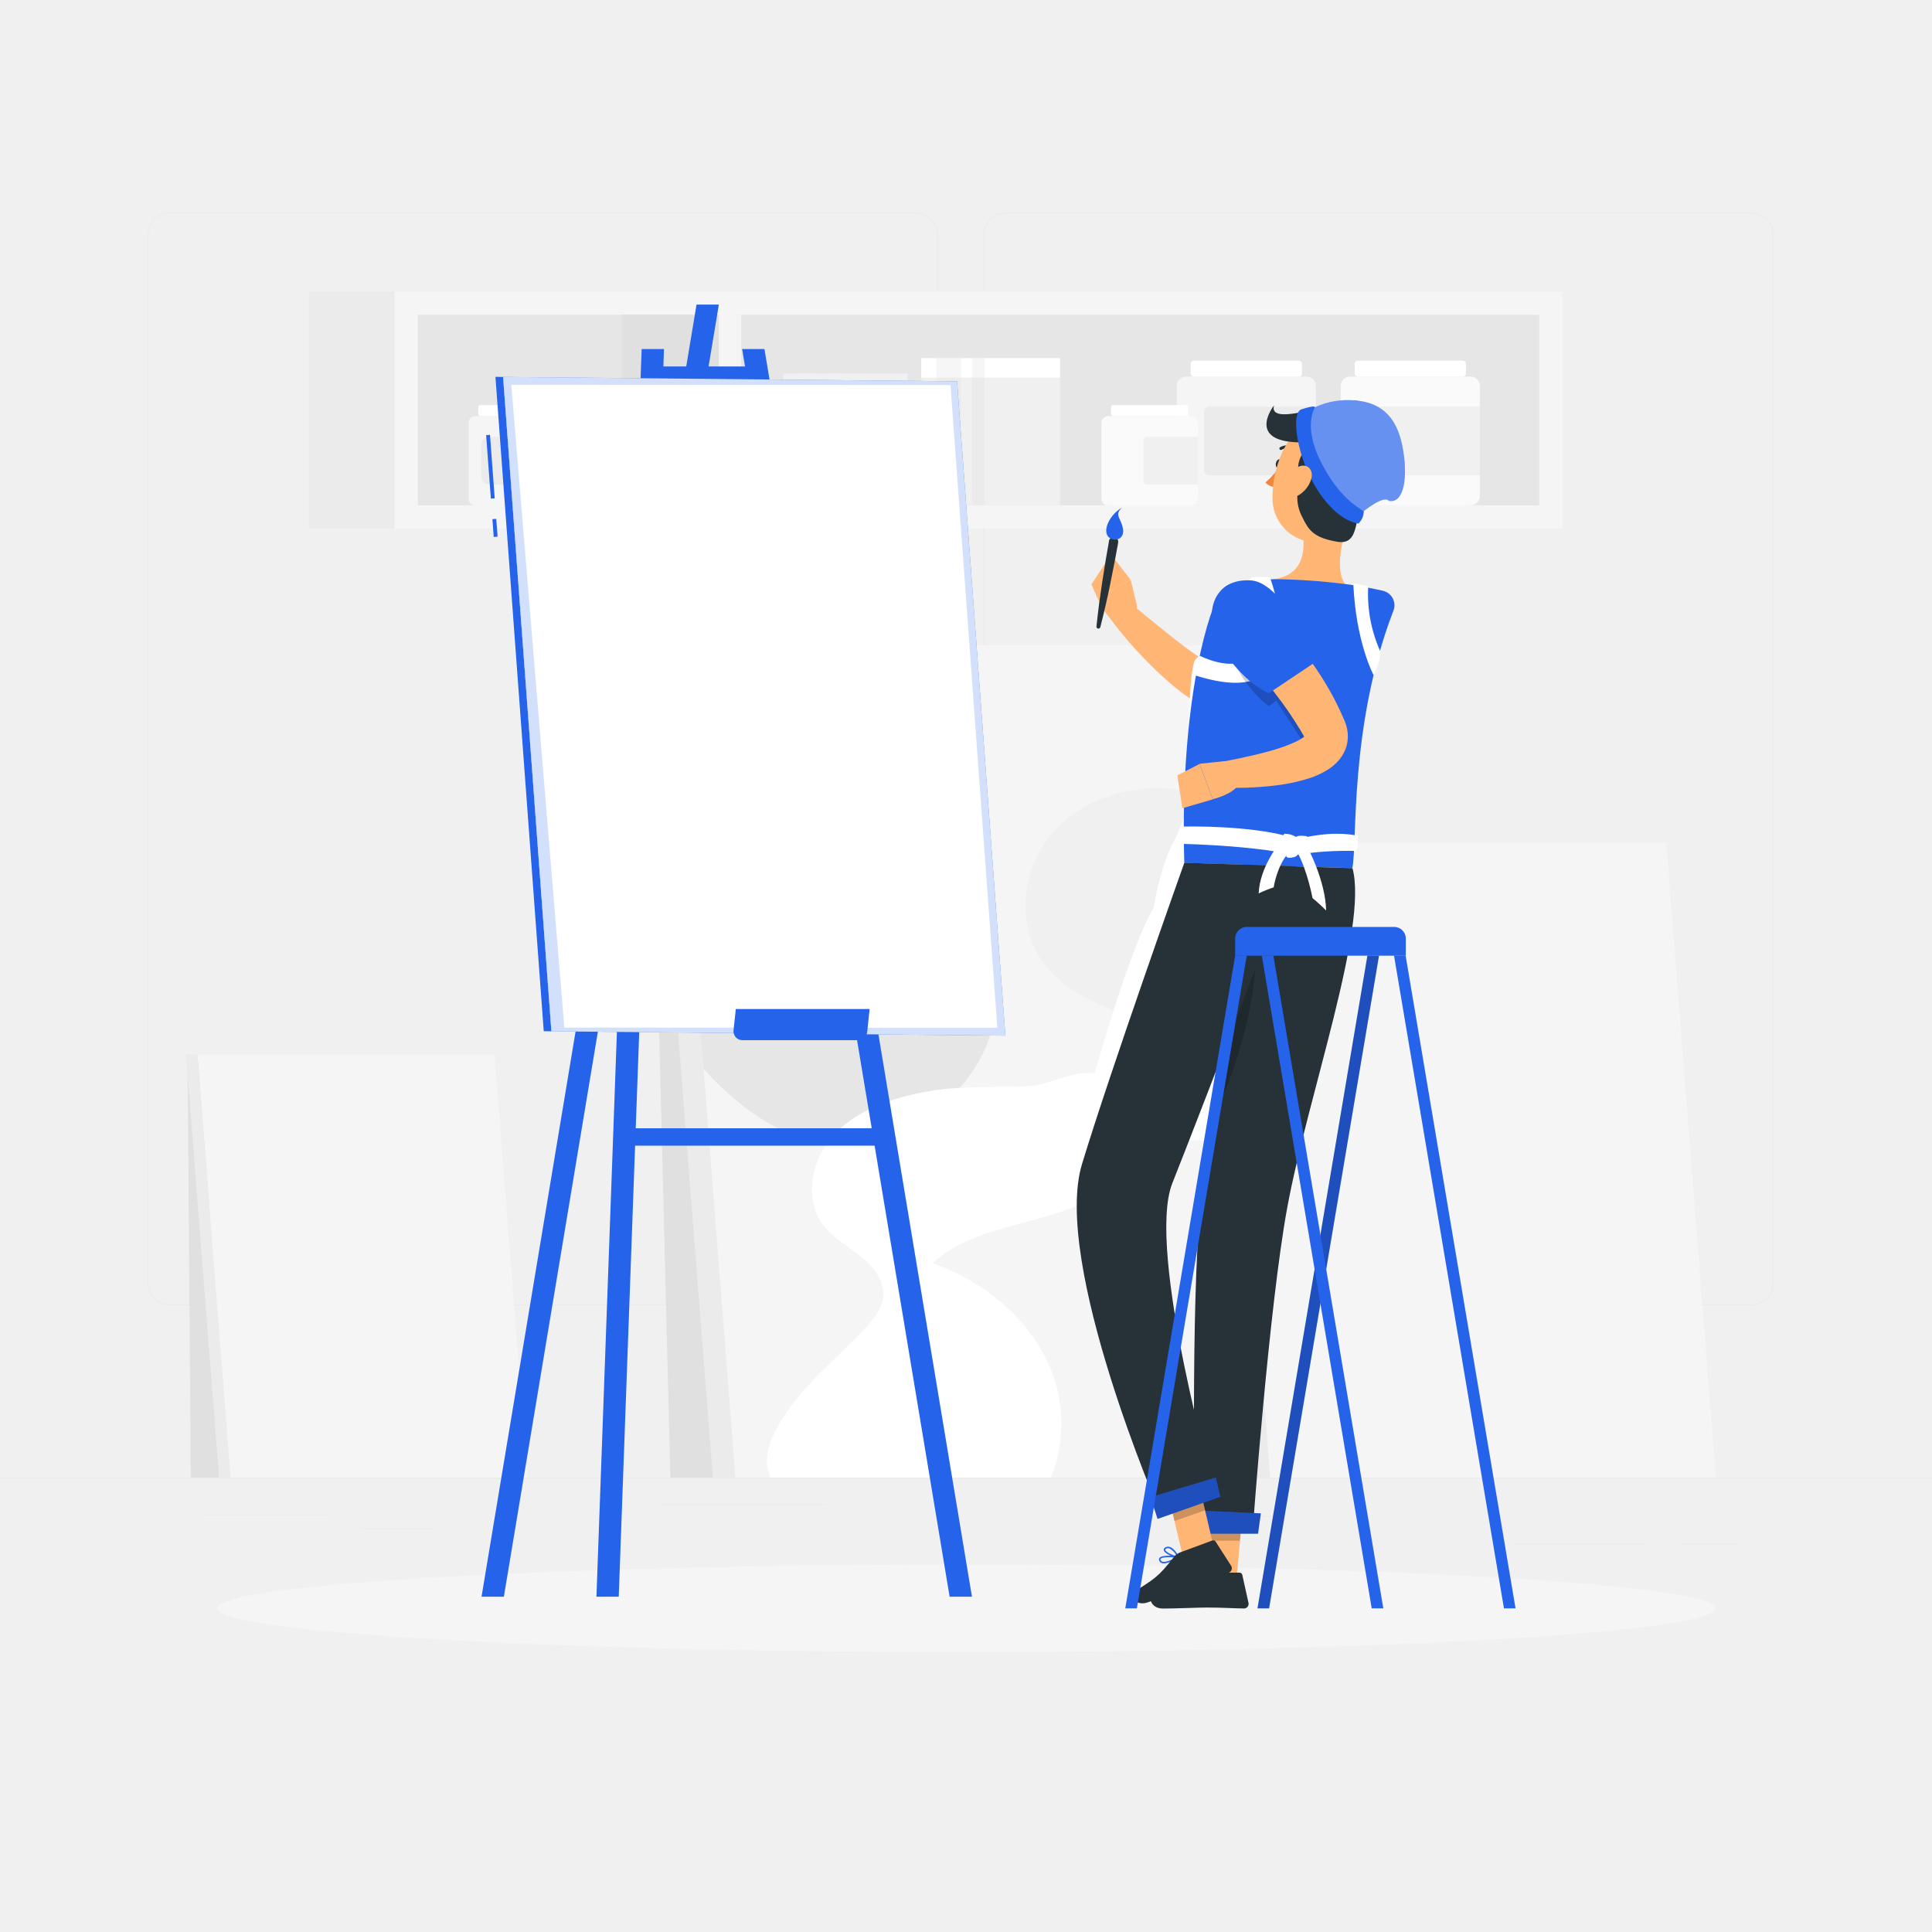
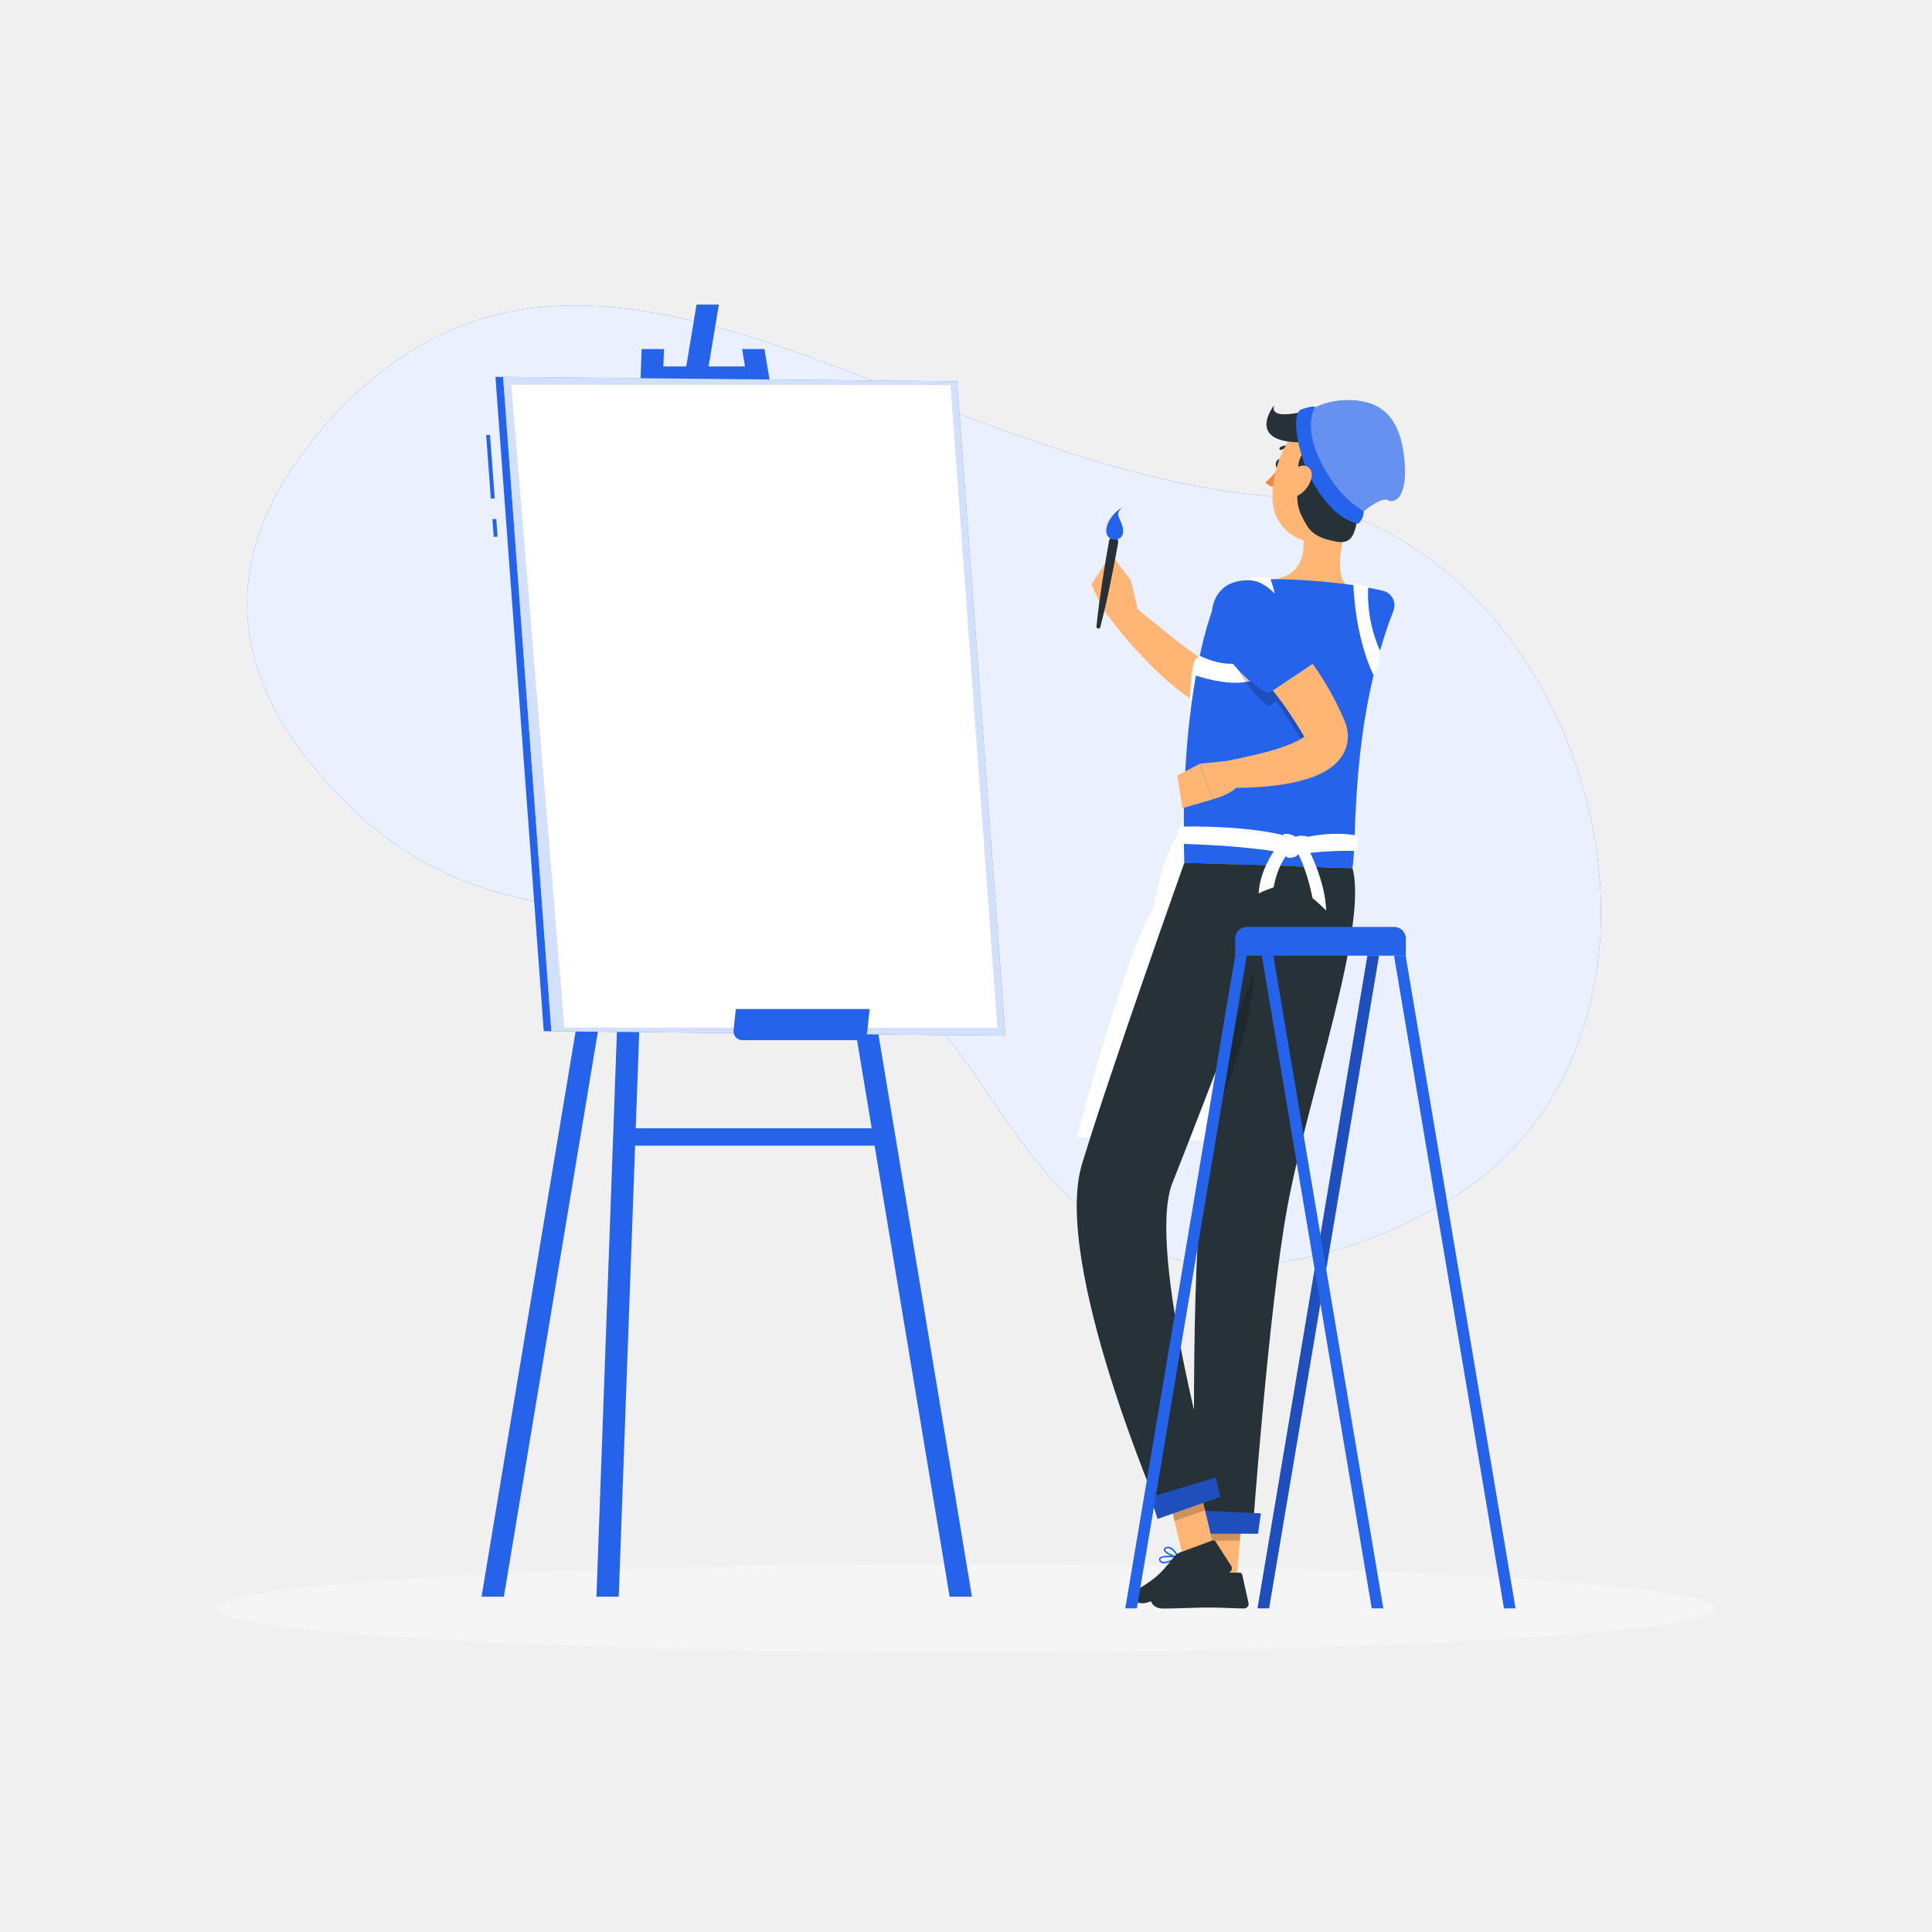
<svg xmlns="http://www.w3.org/2000/svg" viewBox="0 0 500 500">
-   <g id="freepik--background-complete--inject-4">
-     <rect y="382.4" width="500" height="0.25" style="fill:#ebebeb" />
-     <rect x="52.46" y="391.92" width="33.12" height="0.25" style="fill:#ebebeb" />
-     <rect x="171.14" y="389.21" width="42.53" height="0.25" style="fill:#ebebeb" />
-     <rect x="93.47" y="395.43" width="19.19" height="0.25" style="fill:#ebebeb" />
-     <rect x="434.67" y="399.53" width="15.23" height="0.25" style="fill:#ebebeb" />
-     <rect x="391.47" y="399.53" width="34.29" height="0.25" style="fill:#ebebeb" />
-     <rect x="308" y="392.33" width="23.83" height="0.25" style="fill:#ebebeb" />
-     <path d="M237,337.8H43.91a5.71,5.71,0,0,1-5.7-5.71V60.66A5.71,5.71,0,0,1,43.91,55H237a5.71,5.71,0,0,1,5.71,5.71V332.09A5.71,5.71,0,0,1,237,337.8ZM43.91,55.2a5.46,5.46,0,0,0-5.45,5.46V332.09a5.46,5.46,0,0,0,5.45,5.46H237a5.47,5.47,0,0,0,5.46-5.46V60.66A5.47,5.47,0,0,0,237,55.2Z" style="fill:#ebebeb" />
-     <path d="M453.31,337.8H260.21a5.72,5.72,0,0,1-5.71-5.71V60.66A5.72,5.72,0,0,1,260.21,55h193.1A5.71,5.71,0,0,1,459,60.66V332.09A5.71,5.71,0,0,1,453.31,337.8ZM260.21,55.2a5.47,5.47,0,0,0-5.46,5.46V332.09a5.47,5.47,0,0,0,5.46,5.46h193.1a5.47,5.47,0,0,0,5.46-5.46V60.66a5.47,5.47,0,0,0-5.46-5.46Z" style="fill:#ebebeb" />
-     <polygon points="52.98 274.83 48.54 274.83 49.38 382.4 56.74 382.4 52.98 274.83" style="fill:#e0e0e0" />
-     <polygon points="51.11 272.92 127.97 272.92 136.52 382.4 59.66 382.4 51.11 272.92" style="fill:#f5f5f5" />
-     <polygon points="51.11 272.92 48.15 272.92 56.7 382.4 59.66 382.4 51.11 272.92" style="fill:#ebebeb" />
-     <polygon points="173.49 167 324.7 167 341.53 382.4 190.32 382.4 173.49 167" style="fill:#f5f5f5" />
-     <path d="M268.51,246.81C273.43,255.33,283,260,292.34,263c4.38,1.42,10.17,2.15,12.72-1.69,2-3,.72-7.08,1.62-10.57,1.58-6.12,8.89-8.42,15.06-9.8a54.77,54.77,0,0,0,8.54-2.65l-3.92-50.2a11.05,11.05,0,0,0-1.72,3.53c-1,3.16.74,6.72-.39,9.82-1,2.85-4.24,4.41-7.27,4.6s-6-.7-9-1.28c-11.87-2.34-25.06.43-33.75,8.83S262.47,236.34,268.51,246.81Z" style="fill:#f5f5f5" />
-     <path d="M173.49,167,182,276.49a76.57,76.57,0,0,0,5.92,6c5.47,5,11.72,9.37,18.8,11.63a33.64,33.64,0,0,0,7.38,1.47c-4.59,6.28-5.8,15.41-1.1,21.56,2.54,3.32,6.37,5.36,9.65,8s6.24,6.36,5.8,10.52c-.31,3-2.36,5.56-4.43,7.79-8,8.65-17.86,16-23.26,26.5-1.62,3.14-2.82,6.71-2.11,10.16a10.1,10.1,0,0,0,.76,2.29H272a37.92,37.92,0,0,0,.69-26c-4.83-14-17.32-24.63-31.35-29.48,6-5.57,14.21-8,22.14-10.12s16.16-4.08,22.73-9c10.9-8.14,13.56-30.95-5.11-30.12-5.42.24-10.21,3.37-15.89,3.51s-11.25,0-16.78.36a38.68,38.68,0,0,0,5.82-8.46c2.51-5,4.07-10.64,2.93-16.08-2.92-13.94-20.87-19.08-27.74-31.56-8.3-15.07,2.36-34.3-2.33-50.86a26,26,0,0,0-3.58-7.6Z" style="fill:#f5f5f5" />
-     <path d="M173.49,167,182,276.49a76.57,76.57,0,0,0,5.92,6c5.47,5,11.72,9.37,18.8,11.63a33.64,33.64,0,0,0,7.38,1.47c12.62,1.13,25.68-4.49,34.24-14.06a38.68,38.68,0,0,0,5.82-8.46c2.51-5,4.07-10.64,2.93-16.08-2.92-13.94-20.87-19.08-27.74-31.56-8.3-15.07,2.36-34.3-2.33-50.86a26,26,0,0,0-3.58-7.6Z" style="fill:#e6e6e6" />
-     <path d="M198.69,380.11a10.1,10.1,0,0,0,.76,2.29H272a37.92,37.92,0,0,0,.69-26c-4.83-14-17.32-24.63-31.35-29.48,6-5.57,14.21-8,22.14-10.12s16.16-4.08,22.73-9c10.9-8.14,13.56-30.95-5.11-30.12-5.42.24-10.21,3.37-15.89,3.51s-11.25,0-16.78.36a68.77,68.77,0,0,0-11.48,1.52c-8.09,1.81-16.29,5-21.72,11.23-.36.42-.71.86-1,1.31-4.59,6.28-5.8,15.41-1.1,21.56,2.54,3.32,6.37,5.36,9.65,8s6.24,6.36,5.8,10.52c-.31,3-2.36,5.56-4.43,7.79-8,8.65-17.86,16-23.26,26.5C199.18,373.09,198,376.66,198.69,380.11Z" style="fill:#fff" />
-     <path d="M268.51,246.81C273.43,255.33,283,260,292.34,263c4.38,1.42,10.17,2.15,12.72-1.69,2-3,.72-7.08,1.62-10.57,1.58-6.12,8.89-8.42,15.06-9.8a54.77,54.77,0,0,0,8.54-2.65l-3.92-50.2a11.05,11.05,0,0,0-1.72,3.53c-1,3.16.74,6.72-.39,9.82-1,2.85-4.24,4.41-7.27,4.6s-6-.7-9-1.28c-11.87-2.34-25.06.43-33.75,8.83S262.47,236.34,268.51,246.81Z" style="fill:#f0f0f0" />
-     <polygon points="171.87 170.67 168.15 169.83 173.49 382.4 186.95 382.4 171.87 170.67" style="fill:#e0e0e0" />
-     <polygon points="173.49 167 167.66 167 184.49 382.4 190.32 382.4 173.49 167" style="fill:#ebebeb" />
-     <polygon points="315.89 218.11 431.22 218.11 444.06 382.4 328.73 382.4 315.89 218.11" style="fill:#f5f5f5" />
-     <polygon points="315.89 218.11 311.44 218.11 318.8 382.4 326.16 382.4 315.89 218.11" style="fill:#e0e0e0" />
-     <polygon points="315.89 218.11 311.44 218.11 324.28 382.4 328.73 382.4 315.89 218.11" style="fill:#ebebeb" />
-     <rect x="79.92" y="75.44" width="22.2" height="61.33" transform="translate(182.04 212.22) rotate(180)" style="fill:#ebebeb" />
-     <rect x="102.12" y="75.44" width="302.25" height="61.33" transform="translate(506.49 212.22) rotate(180)" style="fill:#f5f5f5" />
-     <rect x="228.58" y="-39.01" width="49.33" height="290.25" transform="translate(359.35 -147.13) rotate(90)" style="fill:#e6e6e6" />
-     <rect x="148.83" y="93.56" width="49.33" height="25.11" transform="translate(279.61 -67.39) rotate(90)" style="fill:#e0e0e0" />
-     <rect x="164.27" y="103.23" width="49.33" height="5.77" transform="translate(295.05 -82.83) rotate(90)" style="fill:#f5f5f5" />
-     <rect x="346.98" y="97.44" width="36" height="33.33" rx="2.44" transform="translate(729.96 228.22) rotate(180)" style="fill:#fafafa" />
-     <rect x="350.59" y="93.33" width="28.78" height="4.11" rx="0.77" transform="translate(729.96 190.78) rotate(180)" style="fill:#fff" />
-     <path d="M354.09,105.22h27.56a1.33,1.33,0,0,1,1.33,1.33v15.11a1.33,1.33,0,0,1-1.33,1.33H354.09a0,0,0,0,1,0,0V105.22A0,0,0,0,1,354.09,105.22Z" transform="translate(737.07 228.22) rotate(180)" style="fill:#f0f0f0" />
-     <rect x="304.53" y="97.44" width="36" height="33.33" rx="2.44" transform="translate(645.07 228.22) rotate(180)" style="fill:#f5f5f5" />
-     <rect x="308.14" y="93.33" width="28.78" height="4.11" rx="0.77" transform="translate(645.07 190.78) rotate(180)" style="fill:#fff" />
-     <path d="M311.64,105.22H339.2a1.33,1.33,0,0,1,1.33,1.33v15.11A1.33,1.33,0,0,1,339.2,123H311.64a0,0,0,0,1,0,0V105.22A0,0,0,0,1,311.64,105.22Z" transform="translate(652.18 228.22) rotate(180)" style="fill:#ebebeb" />
-     <rect x="285.05" y="107.69" width="24.93" height="23.09" rx="1.69" transform="translate(595.02 238.47) rotate(180)" style="fill:#fafafa" />
-     <rect x="287.55" y="104.85" width="19.93" height="2.85" rx="0.53" transform="translate(595.02 212.54) rotate(180)" style="fill:#fff" />
-     <path d="M295.91,113.08h13.15a.92.92,0,0,1,.92.92v10.47a.92.92,0,0,1-.92.92H295.91a0,0,0,0,1,0,0V113.08A0,0,0,0,1,295.91,113.08Z" transform="translate(605.88 238.47) rotate(180)" style="fill:#f0f0f0" />
-     <rect x="121.29" y="107.69" width="24.93" height="23.09" rx="1.69" transform="translate(267.51 238.47) rotate(180)" style="fill:#f5f5f5" />
-     <rect x="123.79" y="104.85" width="19.93" height="2.85" rx="0.53" transform="translate(267.51 212.54) rotate(180)" style="fill:#fff" />
-     <rect x="124.54" y="113.08" width="20.01" height="12.31" rx="2.12" transform="translate(269.08 238.47) rotate(180)" style="fill:#ebebeb" />
-     <rect x="238.42" y="92.69" width="35.89" height="38.08" transform="translate(512.73 223.47) rotate(180)" style="fill:#f0f0f0" />
-     <rect x="238.42" y="92.69" width="35.89" height="5.03" transform="translate(512.73 190.42) rotate(180)" style="fill:#fff" />
-     <rect x="242.33" y="92.69" width="6.4" height="38.08" transform="translate(491.06 223.47) rotate(180)" style="fill:#e0e0e0;opacity:0.3" />
-     <rect x="251.57" y="92.69" width="3.2" height="38.08" transform="translate(506.34 223.47) rotate(180)" style="fill:#e0e0e0;opacity:0.3" />
-     <rect x="202.7" y="96.64" width="32.17" height="34.13" transform="translate(437.57 227.42) rotate(180)" style="fill:#e0e0e0" />
-     <rect x="202.7" y="96.64" width="32.17" height="4.51" transform="translate(437.57 197.8) rotate(180)" style="fill:#f0f0f0" />
-     <rect x="206.2" y="96.64" width="5.73" height="34.13" transform="translate(418.14 227.42) rotate(180)" style="fill:#f5f5f5;opacity:0.3" />
-     <rect x="214.48" y="96.64" width="2.87" height="34.13" transform="translate(431.83 227.42) rotate(180)" style="fill:#f5f5f5;opacity:0.3" />
+   <g id="freepik--background-simple--inject-4">
+     <path d="M195.39,239.93c-41.86-6.36-76.14,0-109.33-35.8-31.39-33.82-27-65.69-1.6-94.4,66.35-75,149.41,10,243.11,18.6,81.65,7.52,118.29,130.39,53.75,178C360.52,321.64,318.11,337.21,290,320,250.67,295.93,252.93,248.69,195.39,239.93Z" style="fill:#2563EB" />
+     <path d="M195.39,239.93c-41.86-6.36-76.14,0-109.33-35.8-31.39-33.82-27-65.69-1.6-94.4,66.35-75,149.41,10,243.11,18.6,81.65,7.52,118.29,130.39,53.75,178C360.52,321.64,318.11,337.21,290,320,250.67,295.93,252.93,248.69,195.39,239.93Z" style="fill:#fff;opacity:0.9" />
  </g>
  <g id="freepik--Shadow--inject-4">
    <ellipse id="freepik--path--inject-4" cx="250" cy="416.24" rx="193.89" ry="11.32" style="fill:#f5f5f5" />
  </g>
  <g id="freepik--Canvas--inject-4">
    <polygon points="154.36 413.22 160.13 413.22 171.84 90.33 166.06 90.33 154.36 413.22" style="fill:#2563EB" />
    <polygon points="251.54 413.22 245.76 413.22 192.06 90.33 197.84 90.33 251.54 413.22" style="fill:#2563EB" />
    <polygon points="124.62 413.22 130.4 413.22 186.04 78.83 180.26 78.83 124.62 413.22" style="fill:#2563EB" />
    <rect x="169.18" y="94.83" width="26.02" height="4.13" transform="translate(364.37 193.8) rotate(180)" style="fill:#2563EB" />
    <rect x="163.1" y="292" width="65.11" height="4.5" transform="translate(391.3 588.5) rotate(180)" style="fill:#2563EB" />
    <rect x="127.6" y="134.32" width="1" height="4.61" transform="translate(-9.79 9.89) rotate(-4.26)" style="fill:#2563EB" />
    <rect x="126.43" y="112.55" width="1" height="16.48" transform="translate(-8.61 9.74) rotate(-4.25)" style="fill:#2563EB" />
    <polygon points="140.72 266.88 142.7 266.9 130.2 97.55 128.22 97.53 140.72 266.88" style="fill:#2563EB" />
    <polygon points="142.7 266.9 260.19 268.03 247.69 98.68 130.2 97.55 142.7 266.9" style="fill:#2563EB" />
    <polygon points="142.7 266.9 260.19 268.03 247.69 98.68 130.2 97.55 142.7 266.9" style="fill:#fff;opacity:0.8" />
    <polygon points="146.05 265.93 258.11 265.99 245.99 99.65 132.32 99.58 146.05 265.93" style="fill:#fff" />
    <path d="M192.13,269.2h30a2.31,2.31,0,0,0,2.29-2.07l.64-6H190.43l-.59,5.47A2.31,2.31,0,0,0,192.13,269.2Z" style="fill:#2563EB" />
  </g>
  <g id="freepik--Character--inject-4">
    <path d="M315.63,172.94a19.88,19.88,0,0,1-3.23-1.59c-1.14-.69-2.32-1.44-3.48-2.26-2.33-1.64-4.65-3.45-6.95-5.31-4.57-3.75-6.79-5.34-11.22-9.35l-4.56,4.1A104.64,104.64,0,0,0,296,170.31c2.17,2.26,4.44,4.45,6.9,6.56,1.23,1,2.51,2.1,3.9,3.08a30.13,30.13,0,0,0,4.74,2.82,15.29,15.29,0,0,0,3.35,1.1,9.1,9.1,0,0,0,5.45-.55,8.22,8.22,0,0,0,2.82-2.13,8.86,8.86,0,0,0,.92-1.3c.22-.4.44-.84.6-1.22l.21-.57.15-.47.18-.6Z" style="fill:#ffb573" />
    <path d="M298.52,235.06c1.91-11.08,4.77-16.73,6.1-18.89,1.06-3.06,2.6-5.54,3.33-9.3-.74-13.79-.24-32.87,1.28-36,.87-1.38,7-4.74,7.49-4.86.92-8.82,7.16-16.55,7.16-16.55a35.24,35.24,0,0,1,4.79,0c-6.18,8.22-7,13.53-7.49,15.71a80.27,80.27,0,0,1,19.77-.31c1.78-8.79,9.28-13.88,9.28-13.88a19,19,0,0,1,3.86.88c-6.41,6.92-7.6,11.21-8.39,13.6,2.69.4,5.75,5.56,5.75,5.56-4.38,17.84-7.6,33.38-7.68,37.21s1.46,3,2,6.46c5.24.66,5.71,1.66,5.71,1.66a8.38,8.38,0,0,1-.56,3.89,22.68,22.68,0,0,0-5.48-1.23c-4.93,26.24-11.83,51.42-12.34,76.77l-54.41-1.51S291.12,247.09,298.52,235.06Z" style="fill:#fff" />
    <path d="M294.14,156.28l-1.52-6.22L284,154.67s2.67,7.11,6.67,6.46l2.44-1.87A2.89,2.89,0,0,0,294.14,156.28Z" style="fill:#ffb573" />
    <polygon points="287.55 143.53 282.45 151.23 283.98 154.67 292.62 150.06 287.55 143.53" style="fill:#ffb573" />
    <path d="M350.61,130.16c-2.38,5.89-5.77,16.73-2.46,21-3.87,3-8.83,6.43-15.89,6.2s-4.84-5-2.46-7.46c6.91-1.13,7.75-6.08,7.55-10.79Z" style="fill:#ffb573" />
    <path d="M331.3,116.41a.38.38,0,0,0,.37,0,3,3,0,0,1,2.79-.12.39.39,0,0,0,.53-.16.39.39,0,0,0-.15-.52,3.84,3.84,0,0,0-3.53.12.38.38,0,0,0-.16.52A.33.33,0,0,0,331.3,116.41Z" style="fill:#263238" />
    <path d="M331.72,120a23.58,23.58,0,0,1-4.23,4.87,3.81,3.81,0,0,0,3,1.22Z" style="fill:#ed893e" />
    <path d="M331.72,120.21c-.13.64-.59,1.1-1,1s-.65-.69-.52-1.33.59-1.1,1-1S331.86,119.56,331.72,120.21Z" style="fill:#263238" />
    <path d="M353.72,122.69c-2.15,7.82-3,12.5-7.85,15.73-7.3,4.86-16.31-.81-16.55-9.11-.21-7.48,3.33-19,11.74-20.53A11.05,11.05,0,0,1,353.72,122.69Z" style="fill:#ffb573" />
    <path d="M336.78,124a10.94,10.94,0,0,0,.28,9.89c1.61,3.28,2.86,5.28,9.06,6.32s4.11-7.49,7-10.88,13.16-14,2.77-16.66c2.23-7.84-3.4-10.45-10.58-8.28s-16.9,4.85-15.58.5c0,0-8.56,10.78,10,9.5C333.62,119.61,336.78,124,336.78,124Z" style="fill:#263238" />
    <path d="M340.28,105.42a20.06,20.06,0,0,1,10.61-1.76c5.8.48,10.36,3.5,12,11.58s.5,15.09-3.42,14.39c-1.29-1.63-6.6,2.7-6.6,2.7-1.11,2.21-8.69-3.41-11.94-9.83S335.57,106.17,340.28,105.42Z" style="fill:#2563EB" />
    <path d="M340.28,105.42a20.06,20.06,0,0,1,10.61-1.76c5.8.48,10.36,3.5,12,11.58s.5,15.09-3.42,14.39c-1.29-1.63-6.6,2.7-6.6,2.7-1.11,2.21-8.69-3.41-11.94-9.83S335.57,106.17,340.28,105.42Z" style="fill:#fff;opacity:0.3" />
    <path d="M337,105.89c-2.67.44-1.72,8.89,1.28,15.83s8.08,12.95,13.27,13.78a4.39,4.39,0,0,0,1.39-3.17c-1.44-1-6.51-3.61-11.17-12.94s-1.44-14-1.44-14C340.18,104.79,337,105.89,337,105.89Z" style="fill:#2563EB" />
    <path d="M339.34,124a7.39,7.39,0,0,1-3,4c-1.88,1.21-3.19-.26-3-2.34.19-1.86,1.4-4.74,3.43-5.11S339.94,122,339.34,124Z" style="fill:#ffb573" />
    <polygon points="320.11 407.9 311.94 407.9 313.57 388.98 321.74 388.98 320.11 407.9" style="fill:#ffb573" />
    <path d="M310.85,407h9.95a.71.71,0,0,1,.7.56l1.61,7.26a1.19,1.19,0,0,1-1.19,1.45c-3.21-.05-5.54-.24-9.58-.24-2.48,0-7.94.26-11.37.26s-3.87-3.39-2.47-3.7c6.29-1.38,9-3.27,11-5.09A2,2,0,0,1,310.85,407Z" style="fill:#263238" />
    <polygon points="321.74 388.99 313.57 388.99 312.73 398.74 320.9 398.74 321.74 388.99" style="opacity:0.2" />
    <path d="M287.88,139.12c-1,.31-.82.84-.94,1.31l-.25,1.44-.5,2.88-.92,5.78q-.43,2.88-.83,5.79c-.22,1.94-.5,3.87-.68,5.82a.51.51,0,0,0,1,.17c.51-1.89.92-3.79,1.38-5.69s.84-3.81,1.23-5.72l1.14-5.73.53-2.88.27-1.43c0-.49.4-.92-.43-1.57A1.1,1.1,0,0,0,287.88,139.12Z" style="fill:#263238" />
    <path d="M288.17,139.63c1.05.2,3-.45,2.39-3.11s-2.23-3.29-.14-5.19C286.45,133.62,284.66,138.93,288.17,139.63Z" style="fill:#2563EB" />
    <path d="M360.53,158.27c-11.41,29.76-9.19,60-10.55,66.4l-43.48-1.35c-1.15-38.19,5.18-62.46,9.1-69.72a5.24,5.24,0,0,1,3.77-2.72c1.15-.18,2.63-.38,4.29-.56,1.21-.13,2.51-.25,3.87-.33.74-.05,1.5-.08,2.27-.1a158.61,158.61,0,0,1,18.36,1.26c1.14.14,2.3.31,3.42.49s2.05.36,3,.55c1.21.23,2.34.48,3.34.71A3.86,3.86,0,0,1,360.53,158.27Z" style="fill:#2563EB" />
    <path d="M310.49,169.72l-1.37,5c33.05,10.68,19.55-25.27,19.55-25.27a17.49,17.49,0,0,0-4.79,0C330.28,167.33,324.22,176.07,310.49,169.72Z" style="fill:#fff" />
    <path d="M328.39,161.92c7.8-.28,11.56,13.72,11.56,13.72l-1,.75,6.81,11.78-8,4.66-7.47-11.47-1.9,1.41a29.2,29.2,0,0,1-7.85-9.21C316.22,165.48,318.93,162.24,328.39,161.92Z" style="opacity:0.2" />
    <path d="M348.76,189.45a10.3,10.3,0,0,0-.44-2,9.2,9.2,0,0,0-.33-.89l-.3-.67c-.57-1.27-1.13-2.56-1.76-3.79a78.18,78.18,0,0,0-4.13-7.24,80.62,80.62,0,0,0-4.84-6.76c-.88-1.08-1.77-2.14-2.71-3.18-.46-.53-.95-1-1.43-1.56l-.77-.77-.85-.83-8.55,9,1.1,1.19c.4.43.8.86,1.2,1.31.79.89,1.57,1.82,2.33,2.75,1.55,1.86,3,3.78,4.46,5.74s2.8,4,4.05,6c.62.95,1.17,1.93,1.74,2.91a13.41,13.41,0,0,1-2.34,1.37,43.48,43.48,0,0,1-6.57,2.34c-4.69,1.31-9.75,2.31-14.69,3.21l.25,6.13a85.69,85.69,0,0,0,16.23-.47,46,46,0,0,0,8.43-1.83,21.55,21.55,0,0,0,4.56-2.07,13.44,13.44,0,0,0,2.46-1.92,10.19,10.19,0,0,0,2.26-3.31A9.43,9.43,0,0,0,348.76,189.45Z" style="fill:#ffb573" />
    <path d="M316.83,197l-6.38.66,3.4,9.17s7.41-1.67,7.31-5.72l-1.52-2.67A2.9,2.9,0,0,0,316.83,197Z" style="fill:#ffb573" />
    <polygon points="304.7 200.67 305.99 209.17 313.85 206.88 310.45 197.7 304.7 200.67" style="fill:#ffb573" />
    <path d="M324.15,150.26c7.77.82,17.23,20.44,17.23,20.44l-13,8.7s-5.4-1.91-11.22-10.15C310.19,159.33,314,149.21,324.15,150.26Z" style="fill:#2563EB" />
    <path d="M321.92,223.8S313,288,310.68,311.87c-2.55,26.18-1.45,83.77-1.45,83.77h15s4.2-57.59,8.91-83.12c5.36-29.07,21-72.63,16.88-87.84Z" style="fill:#263238" />
    <path d="M324.61,242.92c-.54.18-2.92.46-5.42.87-1.81,13.46-4.2,31.47-6.06,46.67C320.05,278.35,326.49,255,324.61,242.92Z" style="opacity:0.2" />
    <polygon points="307.96 396.92 325.58 396.92 326.3 391.66 307.9 390.81 307.96 396.92" style="fill:#2563EB" />
    <polygon points="307.96 396.92 325.58 396.92 326.3 391.66 307.9 390.81 307.96 396.92" style="opacity:0.2" />
    <path d="M320.55,400.6h0Z" style="fill:#2563EB" />
    <path d="M308.14,408.38a10,10,0,0,0,2.14-.29.19.19,0,0,0,.15-.16.2.2,0,0,0-.09-.2c-.3-.18-2.93-1.8-3.84-1.34a.63.63,0,0,0-.33.55,1.18,1.18,0,0,0,.4,1A2.47,2.47,0,0,0,308.14,408.38Zm1.58-.57c-1.39.28-2.45.23-2.9-.14a.81.81,0,0,1-.26-.7c0-.16.07-.21.12-.23C307.15,406.5,308.65,407.2,309.72,407.81Z" style="fill:#2563EB" />
    <path d="M310.24,408.09a.19.19,0,0,0,.19-.21c0-.1-.2-2.45-1.15-3.23a1.11,1.11,0,0,0-.83-.25h0a.63.63,0,0,0-.61.51c-.17.91,1.46,2.7,2.3,3.16Zm-1.65-3.31a.7.7,0,0,1,.44.17,4.69,4.69,0,0,1,1,2.56c-.84-.64-1.88-2-1.78-2.53,0-.05,0-.16.28-.19h.09Z" style="fill:#2563EB" />
    <polygon points="313.93 399.6 306.02 402.36 301.75 384.32 309.67 381.56 313.93 399.6" style="fill:#ffb573" />
    <path d="M305.08,402.87c-.05-.08-1-2.07-2.29-2.51a1.45,1.45,0,0,0-1.12.06c-.4.2-.5.44-.5.64a.49.49,0,0,0,0,.12c.19.92,2.63,1.9,3.71,2a.18.18,0,0,0,.13,0l0,0A.2.2,0,0,0,305.08,402.87Zm-3.52-1.76a.23.23,0,0,1,.11-.23.83.83,0,0,1,.17-.11,1.06,1.06,0,0,1,.45-.11,1.27,1.27,0,0,1,.38.07,4.54,4.54,0,0,1,1.88,2C303.4,402.5,301.67,401.66,301.56,401.11Z" style="fill:#2563EB" />
    <path d="M305,403.11a.2.2,0,0,0,.06-.19.19.19,0,0,0-.16-.15c-.42-.06-4.07-.48-4.81.38a.6.6,0,0,0-.12.6h0a1.1,1.1,0,0,0,.66.76c1.12.43,3.2-.69,4.34-1.39Zm-4.56.24c.5-.41,2.4-.39,3.83-.26-1.58.9-2.87,1.3-3.5,1.05a.69.69,0,0,1-.43-.5.21.21,0,0,1,0-.23A.34.34,0,0,1,300.47,403.35Z" style="fill:#2563EB" />
    <path d="M305.39,401.77l8.36-3.09a.71.71,0,0,1,.85.28l4,6.25A1.19,1.19,0,0,1,318,407c-3,1.06-7.46,2.5-11.25,3.9-4.44,1.64-4.41,1.84-9.62,3.76-3.14,1.17-5.19-1.69-4-2.46,5.51-3.53,6.59-4,10.58-9.13A3.77,3.77,0,0,1,305.39,401.77Z" style="fill:#263238" />
    <polygon points="301.76 384.33 303.95 393.63 311.87 390.86 309.67 381.56 301.76 384.33" style="opacity:0.2" />
    <path d="M303.41,306.18c6.93-17.39,31.67-82,31.67-82l-28.58-.89s-19,53.36-26.47,77.94c-7.8,25.56,20.24,90.32,20.24,90.32l14.38-4.49S296.48,323.57,303.41,306.18Z" style="fill:#263238" />
    <polygon points="299.58 393.09 315.82 387.37 314.65 382.38 297.77 387.45 299.58 393.09" style="fill:#2563EB" />
    <polygon points="299.58 393.09 315.82 387.37 314.65 382.38 297.77 387.45 299.58 393.09" style="opacity:0.2" />
    <path d="M306,213.91l-.46,4.47c20.21.54,29.59,2.91,29.59,2.91a25.38,25.38,0,0,0,.45-4.08C328.2,214.38,314.2,213.75,306,213.91Z" style="fill:#fff" />
    <path d="M351.45,216.33l-.56,3.89A85.15,85.15,0,0,0,335,221.29a8.58,8.58,0,0,1,.53-4.08C343.78,215.14,349,215.75,351.45,216.33Z" style="fill:#fff" />
    <path d="M354.09,151.84l-3.86-.88c.66,15.29,5.25,23.75,5.25,23.75a15.84,15.84,0,0,0,1.8-6A36.24,36.24,0,0,1,354.09,151.84Z" style="fill:#fff" />
    <path d="M332.89,221.29c-.34,1.16,2.26.62,2.64.24s4.61-4.92,2.34-5.17-2.45.25-2.45.25a5.48,5.48,0,0,0-2.75-.84C331.09,215.75,333.6,218.92,332.89,221.29Z" style="fill:#fff" />
    <path d="M332.66,216.69c-1.73,1.35-6.63,7.81-6.92,14.52a31.88,31.88,0,0,1,3.88-1.56s.83-5.55,3.83-8.92Z" style="fill:#fff" />
    <path d="M337.13,217.18c1.56,2.15,5.92,11.07,6.07,18.46a45.78,45.78,0,0,0-3.52-3.21s-1.31-7.15-4-12Z" style="fill:#fff" />
    <polygon points="322.66 247.29 319.66 247.29 291.22 416.24 294.22 416.24 322.66 247.29" style="fill:#2563EB" />
    <polygon points="356.89 247.29 353.89 247.29 325.44 416.24 328.44 416.24 356.89 247.29" style="fill:#2563EB" />
    <polygon points="356.89 247.29 353.89 247.29 325.44 416.24 328.44 416.24 356.89 247.29" style="opacity:0.2" />
    <polygon points="360.77 247.29 363.77 247.29 392.22 416.24 389.22 416.24 360.77 247.29" style="fill:#2563EB" />
    <polygon points="326.55 247.29 329.55 247.29 358 416.24 355 416.24 326.55 247.29" style="fill:#2563EB" />
    <path d="M322.62,239.89h38.2a3,3,0,0,1,3,3v4.44a0,0,0,0,1,0,0H319.66a0,0,0,0,1,0,0v-4.44A3,3,0,0,1,322.62,239.89Z" style="fill:#2563EB" />
  </g>
</svg>
